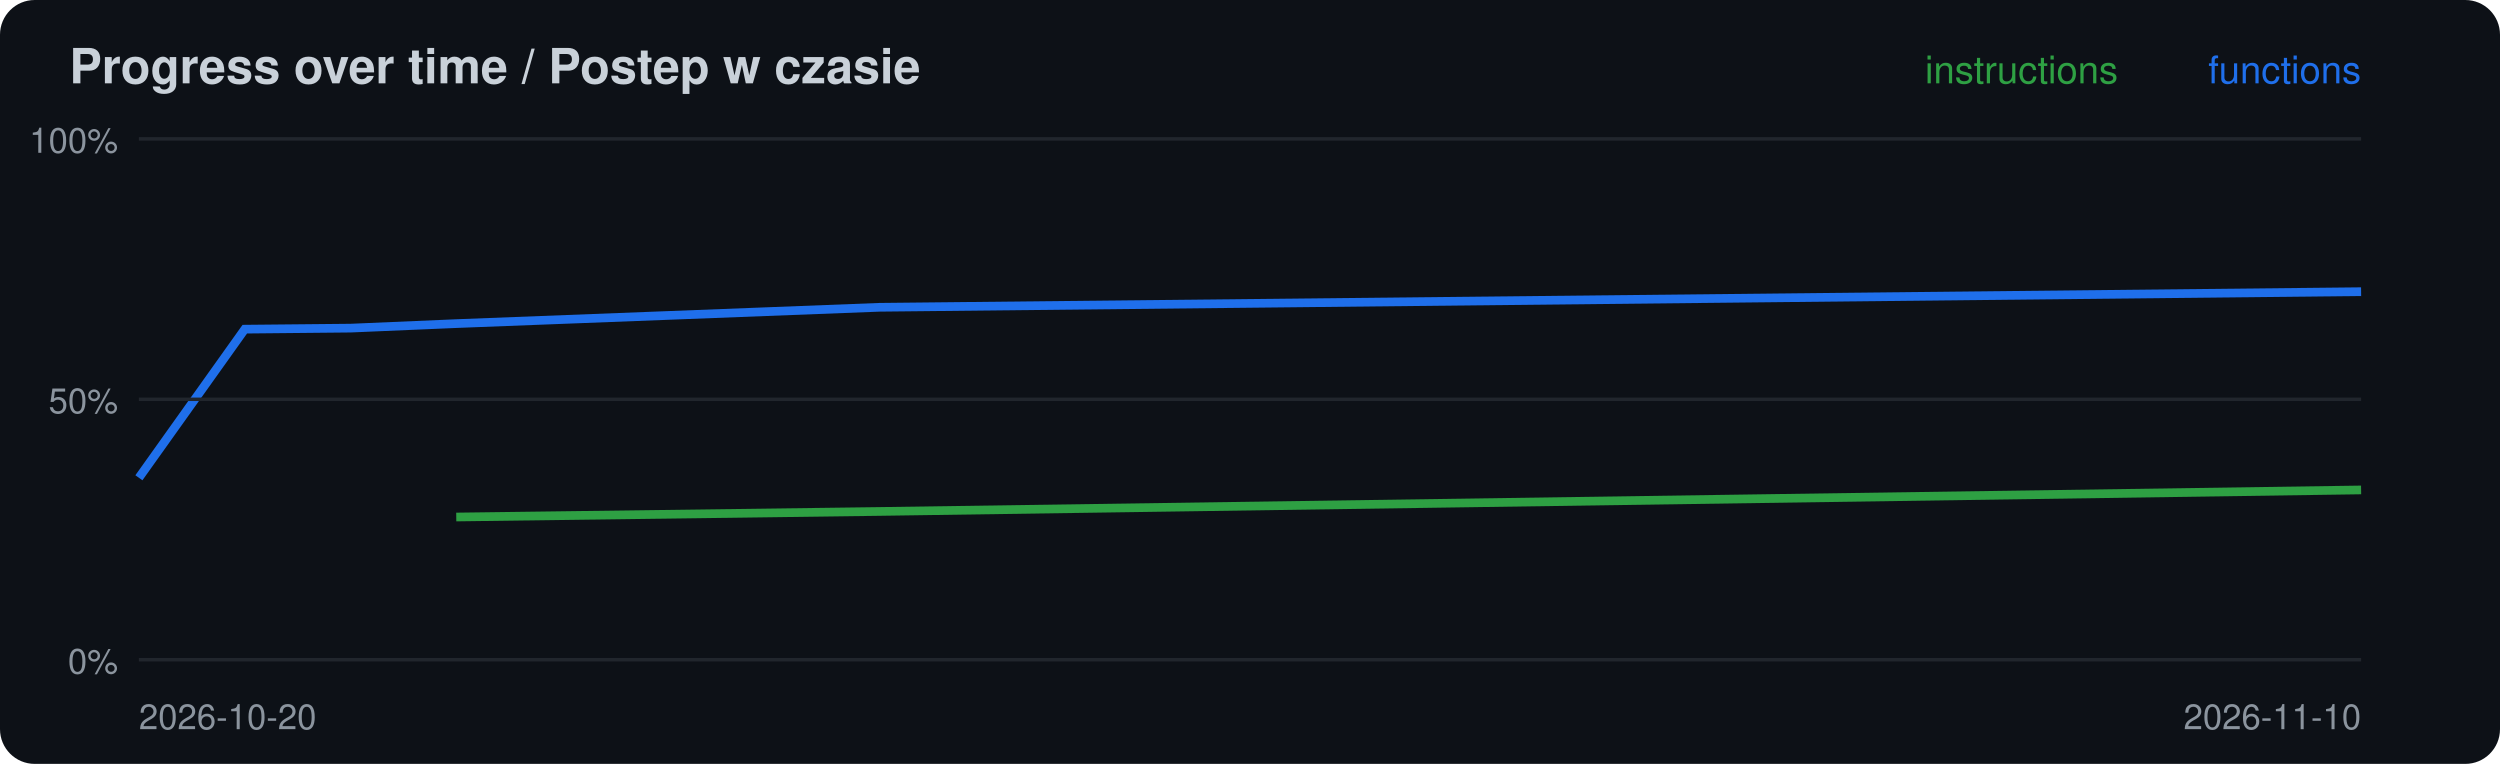
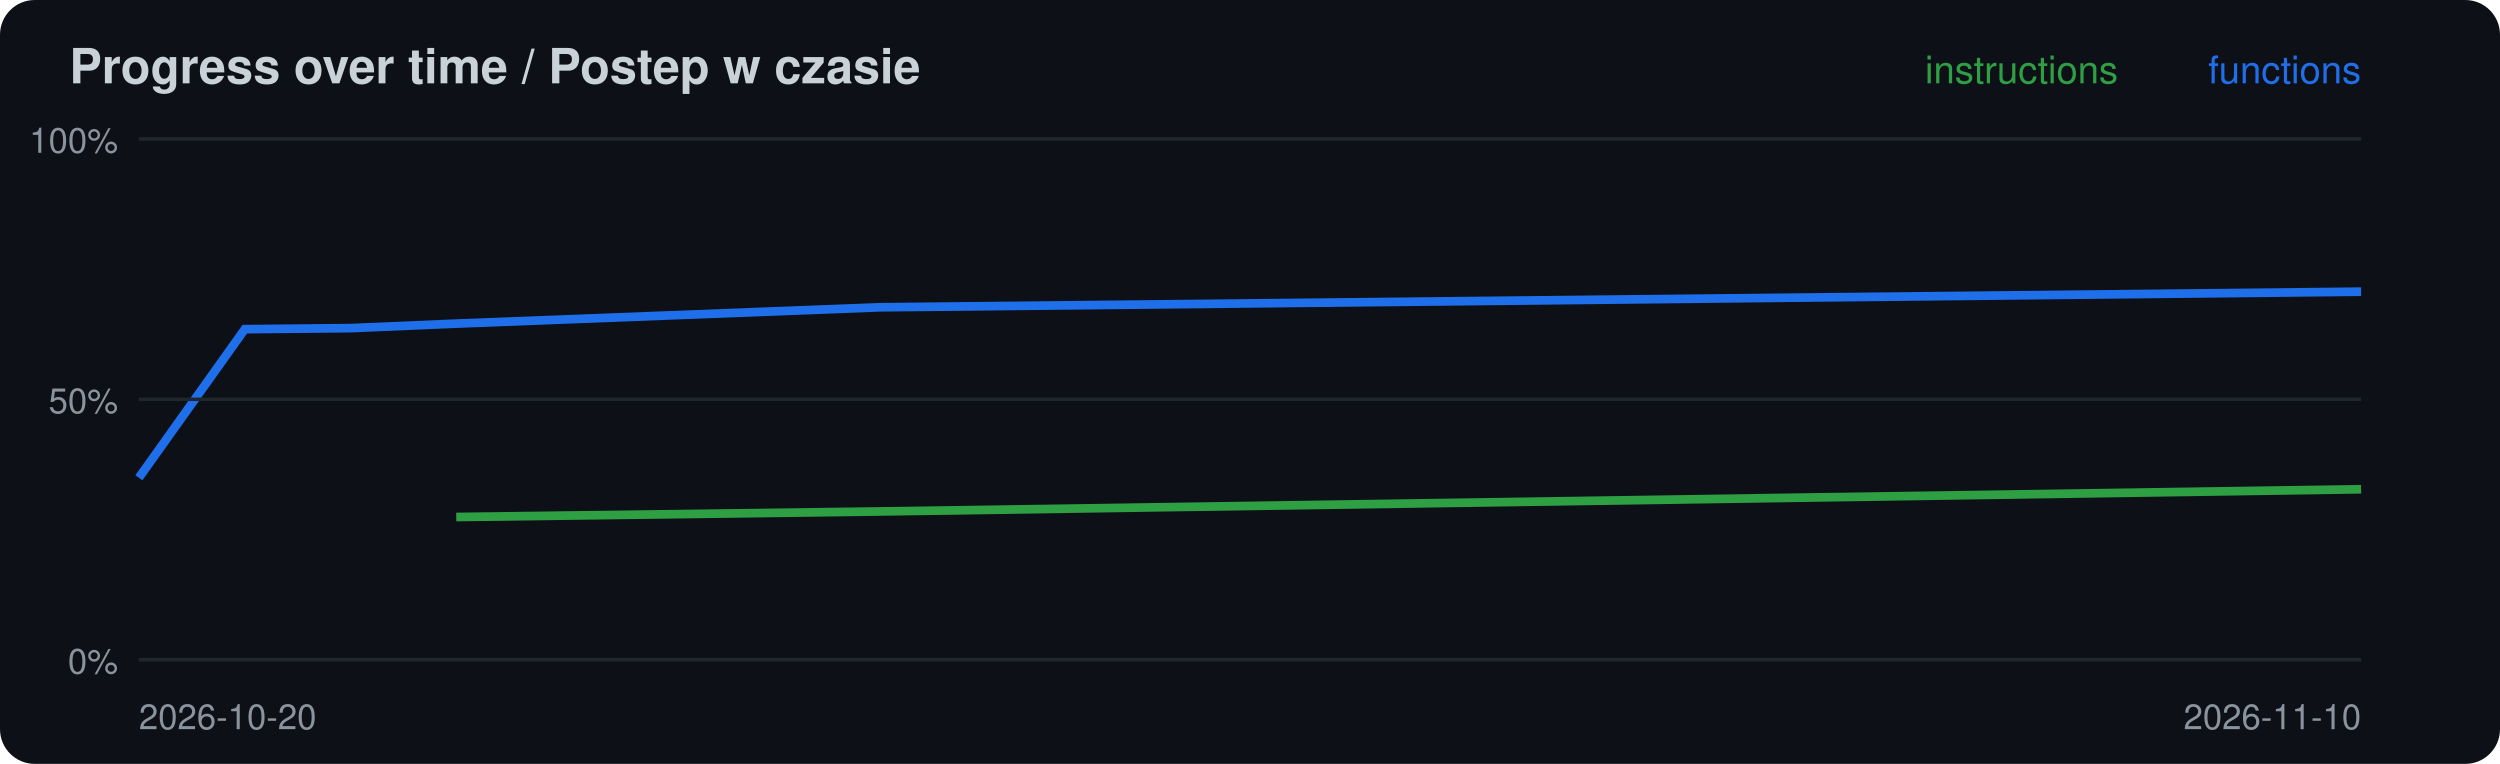
<svg xmlns="http://www.w3.org/2000/svg" width="720" height="220" viewBox="0 0 720 220">
  <rect width="720" height="220" rx="10" fill="#0d1117" />
  <text x="20" y="24" font-family="-apple-system,Segoe UI,Helvetica,Arial,sans-serif" font-size="14" font-weight="600" fill="#c9d1d9">Progress over time / Postep w czasie</text>
-   <polyline points="131.4,148.9 253.3,147.3 680.0,141.1" fill="none" stroke="#2ea043" stroke-width="2.5" />
+   <polyline points="131.4,148.9 253.3,147.3 680.0,140.9" fill="none" stroke="#2ea043" stroke-width="2.5" />
  <polyline points="40.0,137.6 70.5,94.8 101.0,94.5 131.4,93.2 253.3,88.5 680.0,84.0" fill="none" stroke="#1f6feb" stroke-width="2.5" />
  <line x1="40" x2="680" y1="190.0" y2="190.0" stroke="#21262d" />
  <text x="34" y="194.0" font-family="-apple-system,Segoe UI,Helvetica,Arial,sans-serif" font-size="10" fill="#8b949e" text-anchor="end">0%</text>
  <line x1="40" x2="680" y1="115.0" y2="115.0" stroke="#21262d" />
  <text x="34" y="119.0" font-family="-apple-system,Segoe UI,Helvetica,Arial,sans-serif" font-size="10" fill="#8b949e" text-anchor="end">50%</text>
  <line x1="40" x2="680" y1="40.0" y2="40.0" stroke="#21262d" />
  <text x="34" y="44.0" font-family="-apple-system,Segoe UI,Helvetica,Arial,sans-serif" font-size="10" fill="#8b949e" text-anchor="end">100%</text>
  <text x="40" y="210" font-family="-apple-system,Segoe UI,Helvetica,Arial,sans-serif" font-size="10" fill="#8b949e">2026-10-20</text>
  <text x="680" y="24" font-family="-apple-system,Segoe UI,Helvetica,Arial,sans-serif" font-size="11" fill="#1f6feb" text-anchor="end">functions</text>
  <text x="610" y="24" font-family="-apple-system,Segoe UI,Helvetica,Arial,sans-serif" font-size="11" fill="#2ea043" text-anchor="end">instructions</text>
  <text x="680" y="210" font-family="-apple-system,Segoe UI,Helvetica,Arial,sans-serif" font-size="10" fill="#8b949e" text-anchor="end">2026-11-10</text>
</svg>
